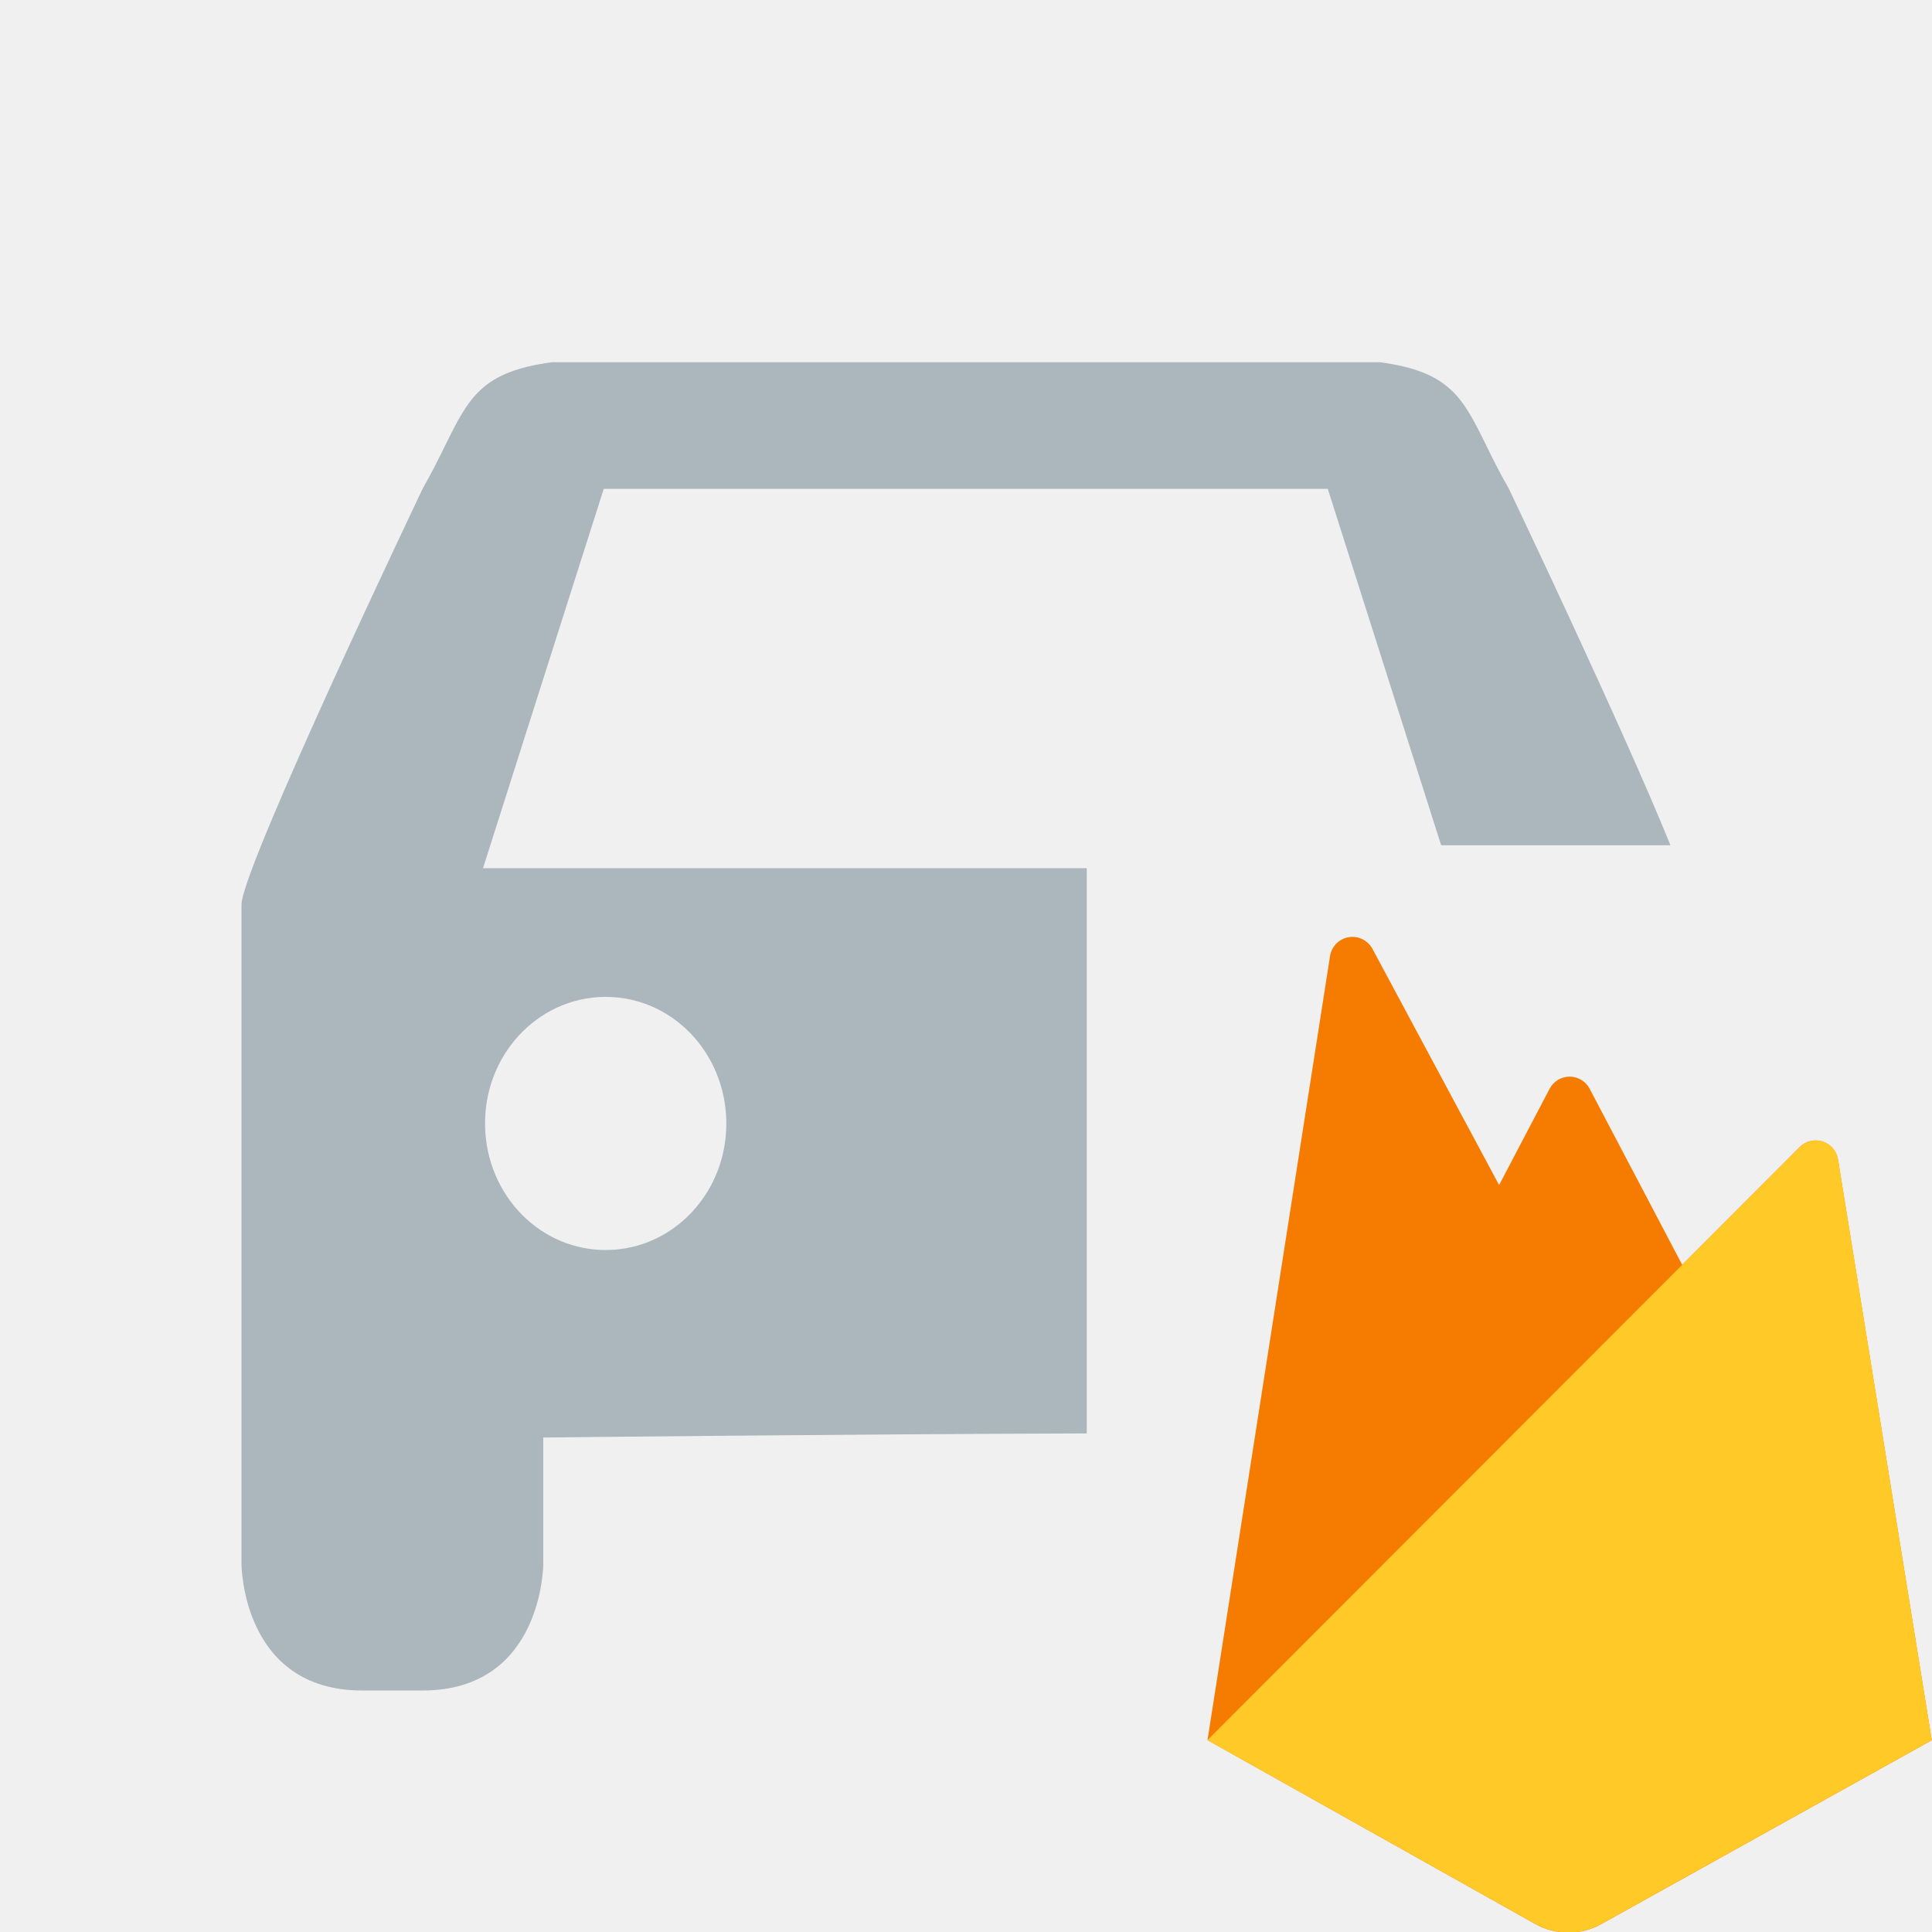
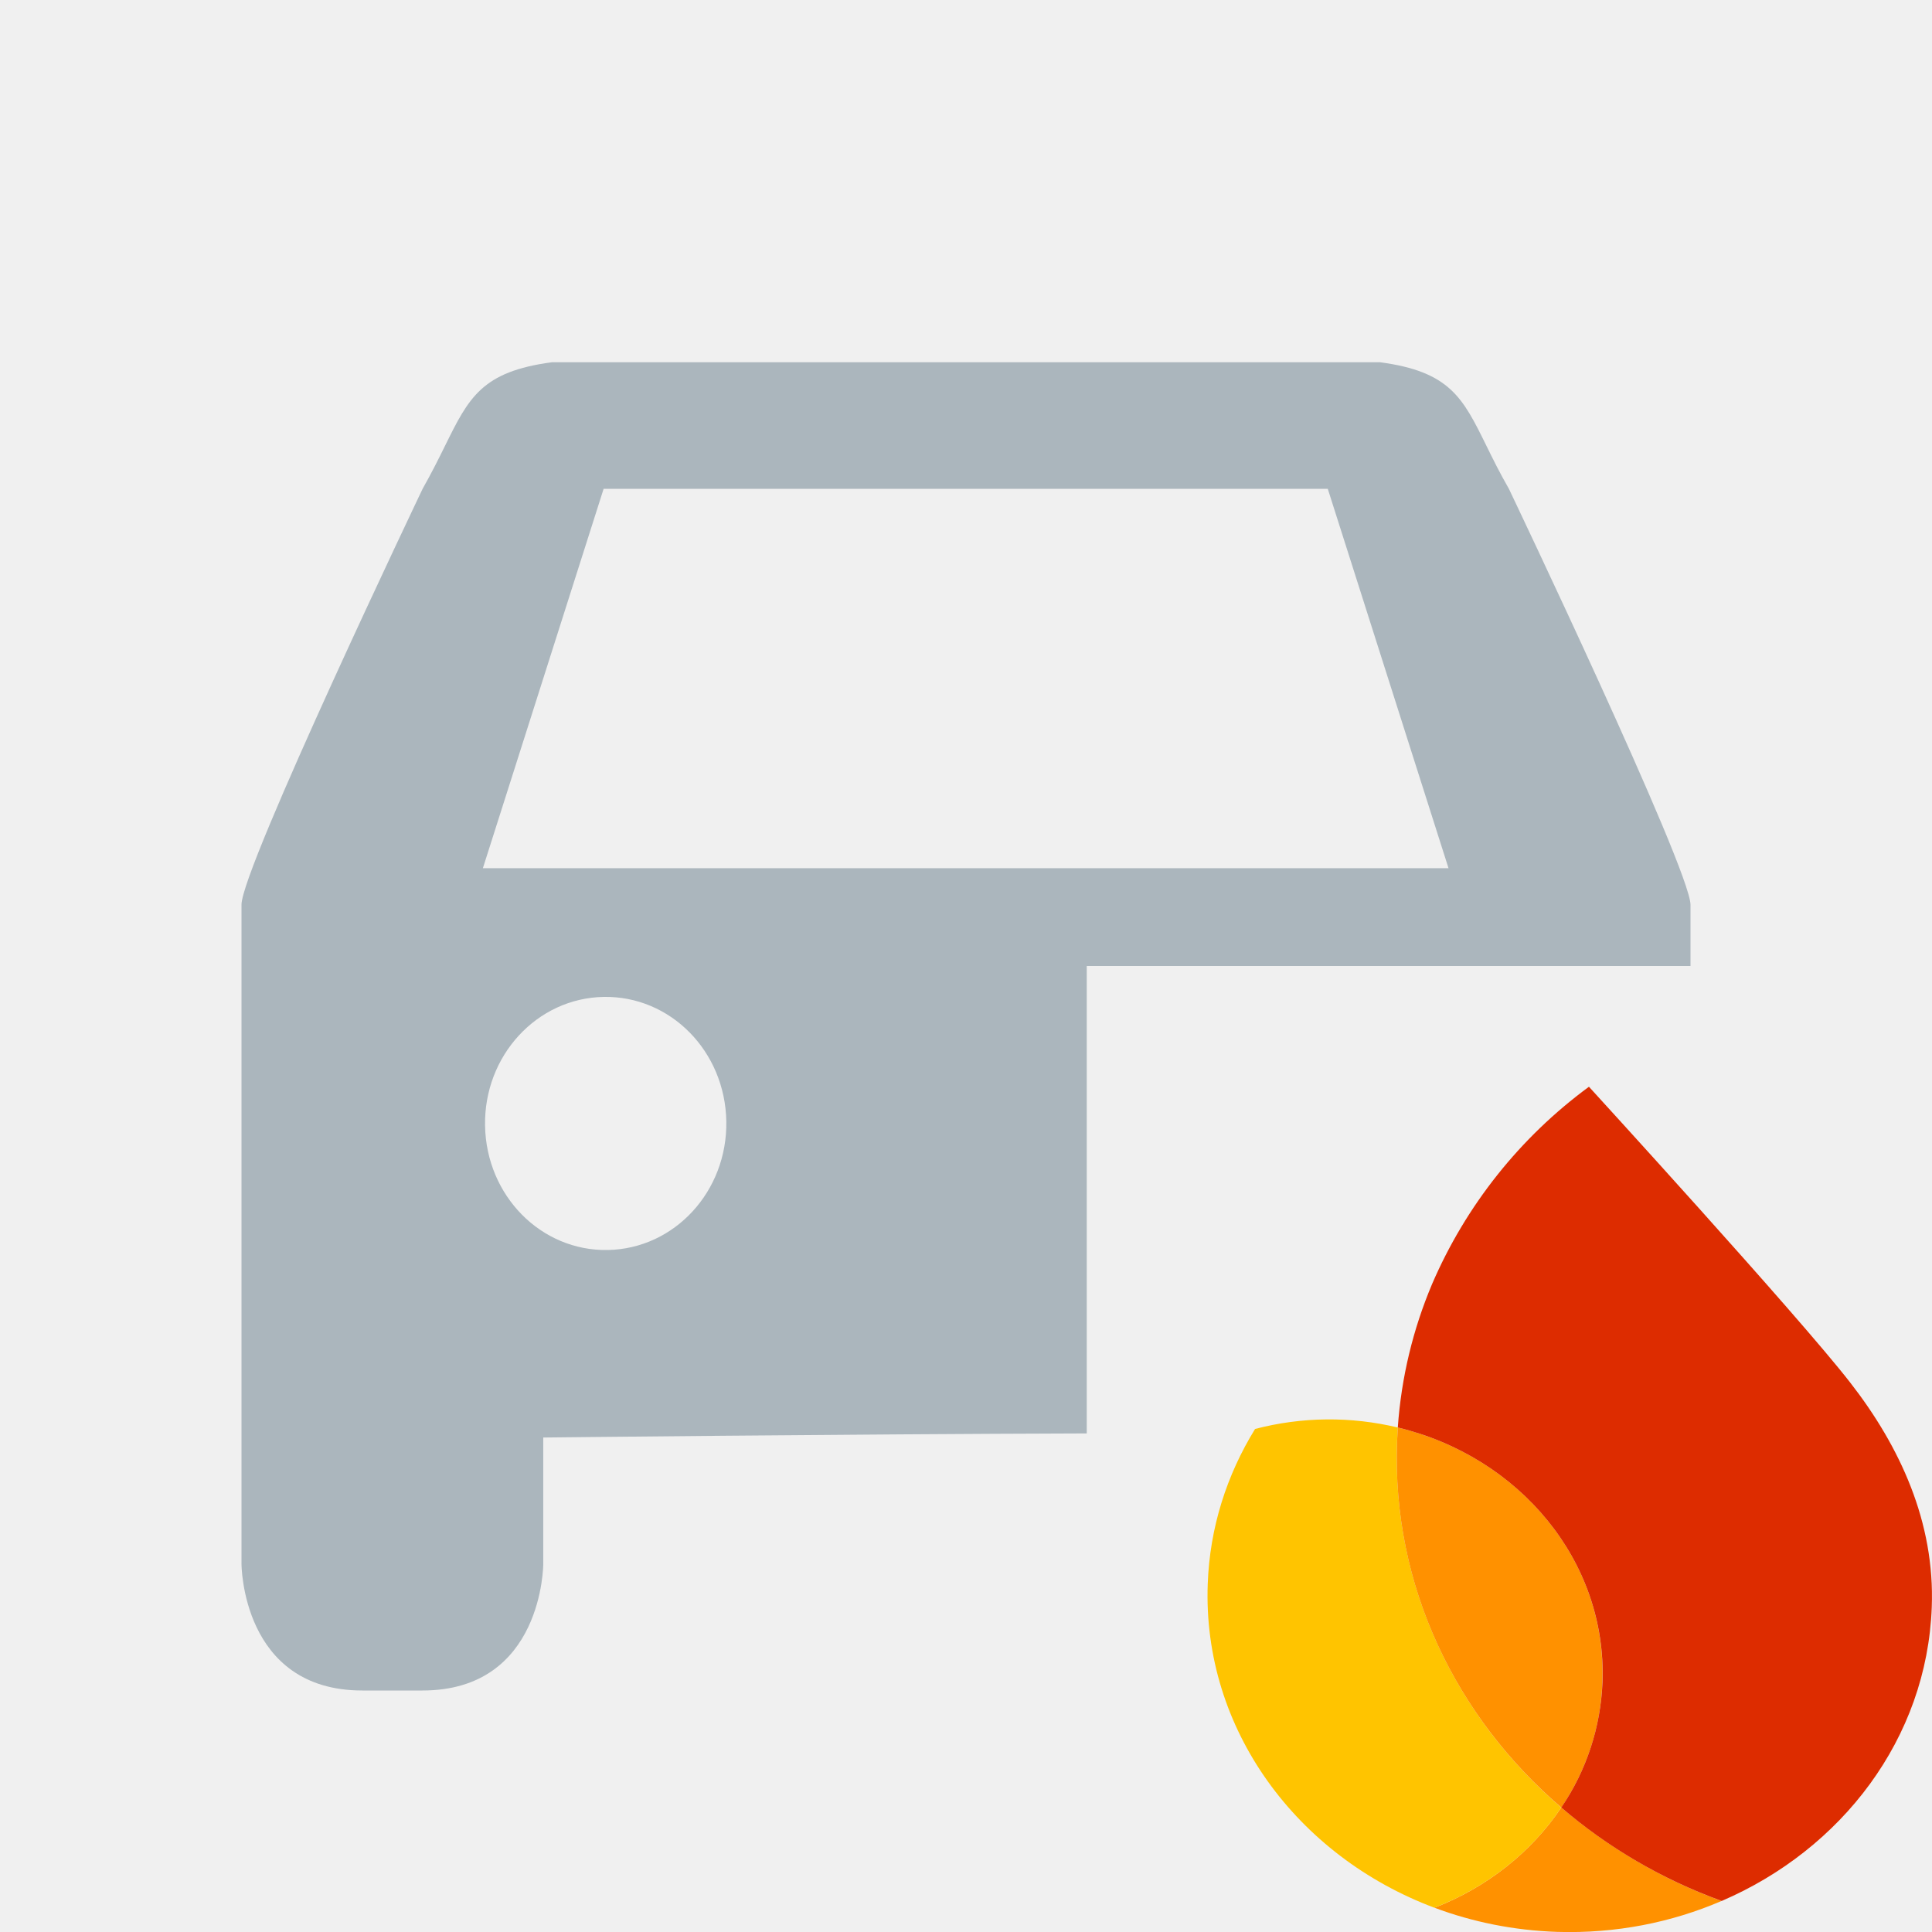
<svg xmlns="http://www.w3.org/2000/svg" width="16" height="16" viewBox="0 0 16 16" fill="none">
  <g clip-path="url(#clip0_4400_1046)">
-     <path fill-rule="evenodd" clip-rule="evenodd" d="M12.308 3.688c.052.106.111.226.188.36 0 0 .947 1.986 1.338 2.952h-1.899l-.939-2.952H5l-1 3.142H9v4.681c-2.01.006-4.501.034-4.501.034v1.047s0 1.048-1 1.048H3C2 14 2 12.952 2 12.952v-5.46c0-.302 1.5-3.444 1.5-3.444.075-.133.134-.251.186-.357.196-.397.303-.614.885-.691h6.858c.578.077.685.294.879.688zM4.017 9.322c.01.58.463 1.04 1.016 1.03.554-.01.992-.487.982-1.066-.01-.58-.463-1.04-1.016-1.03-.553.01-.992.487-.982 1.066z" fill="#9AA7B0" fill-opacity=".8" />
-     <path d="M15.221 9.6a.187.187 0 0 0-.317-.1l-.973.974-.766-1.457a.187.187 0 0 0-.332 0l-.418.797-1.05-1.958a.188.188 0 0 0-.35.06L10 14.411l2.713 1.522c.17.096.378.096.549.001l2.736-1.522-.777-4.812z" fill="#F57C00" />
-     <path d="M15.998 14.412L15.222 9.6a.187.187 0 0 0-.317-.1L10 14.411l2.713 1.521c.17.096.378.096.549.001l2.736-1.522z" fill="#FFCA28" />
+     <g clip-path="url(#clip1_4400_1046)">
+       <path fill-rule="evenodd" clip-rule="evenodd" d="M12.308 3.688c.052.106.111.226.188.36 0 0 1.499 3.142 1.504 3.444V8H9v3.871c-2.01.006-4.501.034-4.501.034v1.047s0 1.048-1 1.048H3C2 14 2 12.952 2 12.952v-5.46c0-.302 1.5-3.444 1.5-3.444.075-.133.134-.251.186-.357.196-.397.303-.614.885-.691h6.858c.578.077.685.294.879.688zM4.017 9.322c.01.58.463 1.04 1.016 1.03.554-.01.992-.487.982-1.066-.01-.58-.463-1.04-1.016-1.03-.553.01-.992.487-.982 1.066zm.982-5.274l-1 3.142h7.997l-1-3.142H5z" fill="#9AA7B0" fill-opacity=".8" />
+       <path d="M11.88 15.799c.314.118.657.188 1.016.2.486.015.948-.078 1.361-.256a4.302 4.302 0 0 1-1.327-.774c-.248.37-.615.661-1.05.83z" fill="#FF9100" />
+       <path d="M12.93 14.97c-.874-.752-1.405-1.84-1.36-3.032l.006-.116a2.43 2.43 0 0 0-1.182.012c-.234.38-.375.815-.392 1.282-.045 1.205.74 2.257 1.877 2.683.436-.169.803-.46 1.051-.83z" fill="#FFC400" />
+       <path d="M12.93 14.97c.203-.303.327-.657.34-1.039.039-1.004-.688-1.868-1.694-2.109a4.496 4.496 0 0 0-.006.117c-.045 1.192.486 2.279 1.36 3.03z" fill="#FF9100" />
+       <path d="M13.159 9a3.98 3.98 0 0 0-1.3 1.636c-.156.37-.254.769-.283 1.186 1.006.241 1.733 1.105 1.695 2.11a1.985 1.985 0 0 1-.341 1.037c.383.329.832.594 1.328.774.994-.427 1.7-1.345 1.74-2.433.027-.704-.264-1.332-.676-1.861C14.887 10.889 13.159 9 13.159 9z" fill="#DD2C00" />
+     </g>
  </g>
  <defs>
    <clipPath id="clip0_4400_1046">
      <path fill="#fff" d="M0 0h16v16H0z" />
    </clipPath>
+     <clipPath id="clip1_4400_1046">
+       <path fill="#fff" d="M0 0h16v16H0z" />
+     </clipPath>
  </defs>
</svg>
